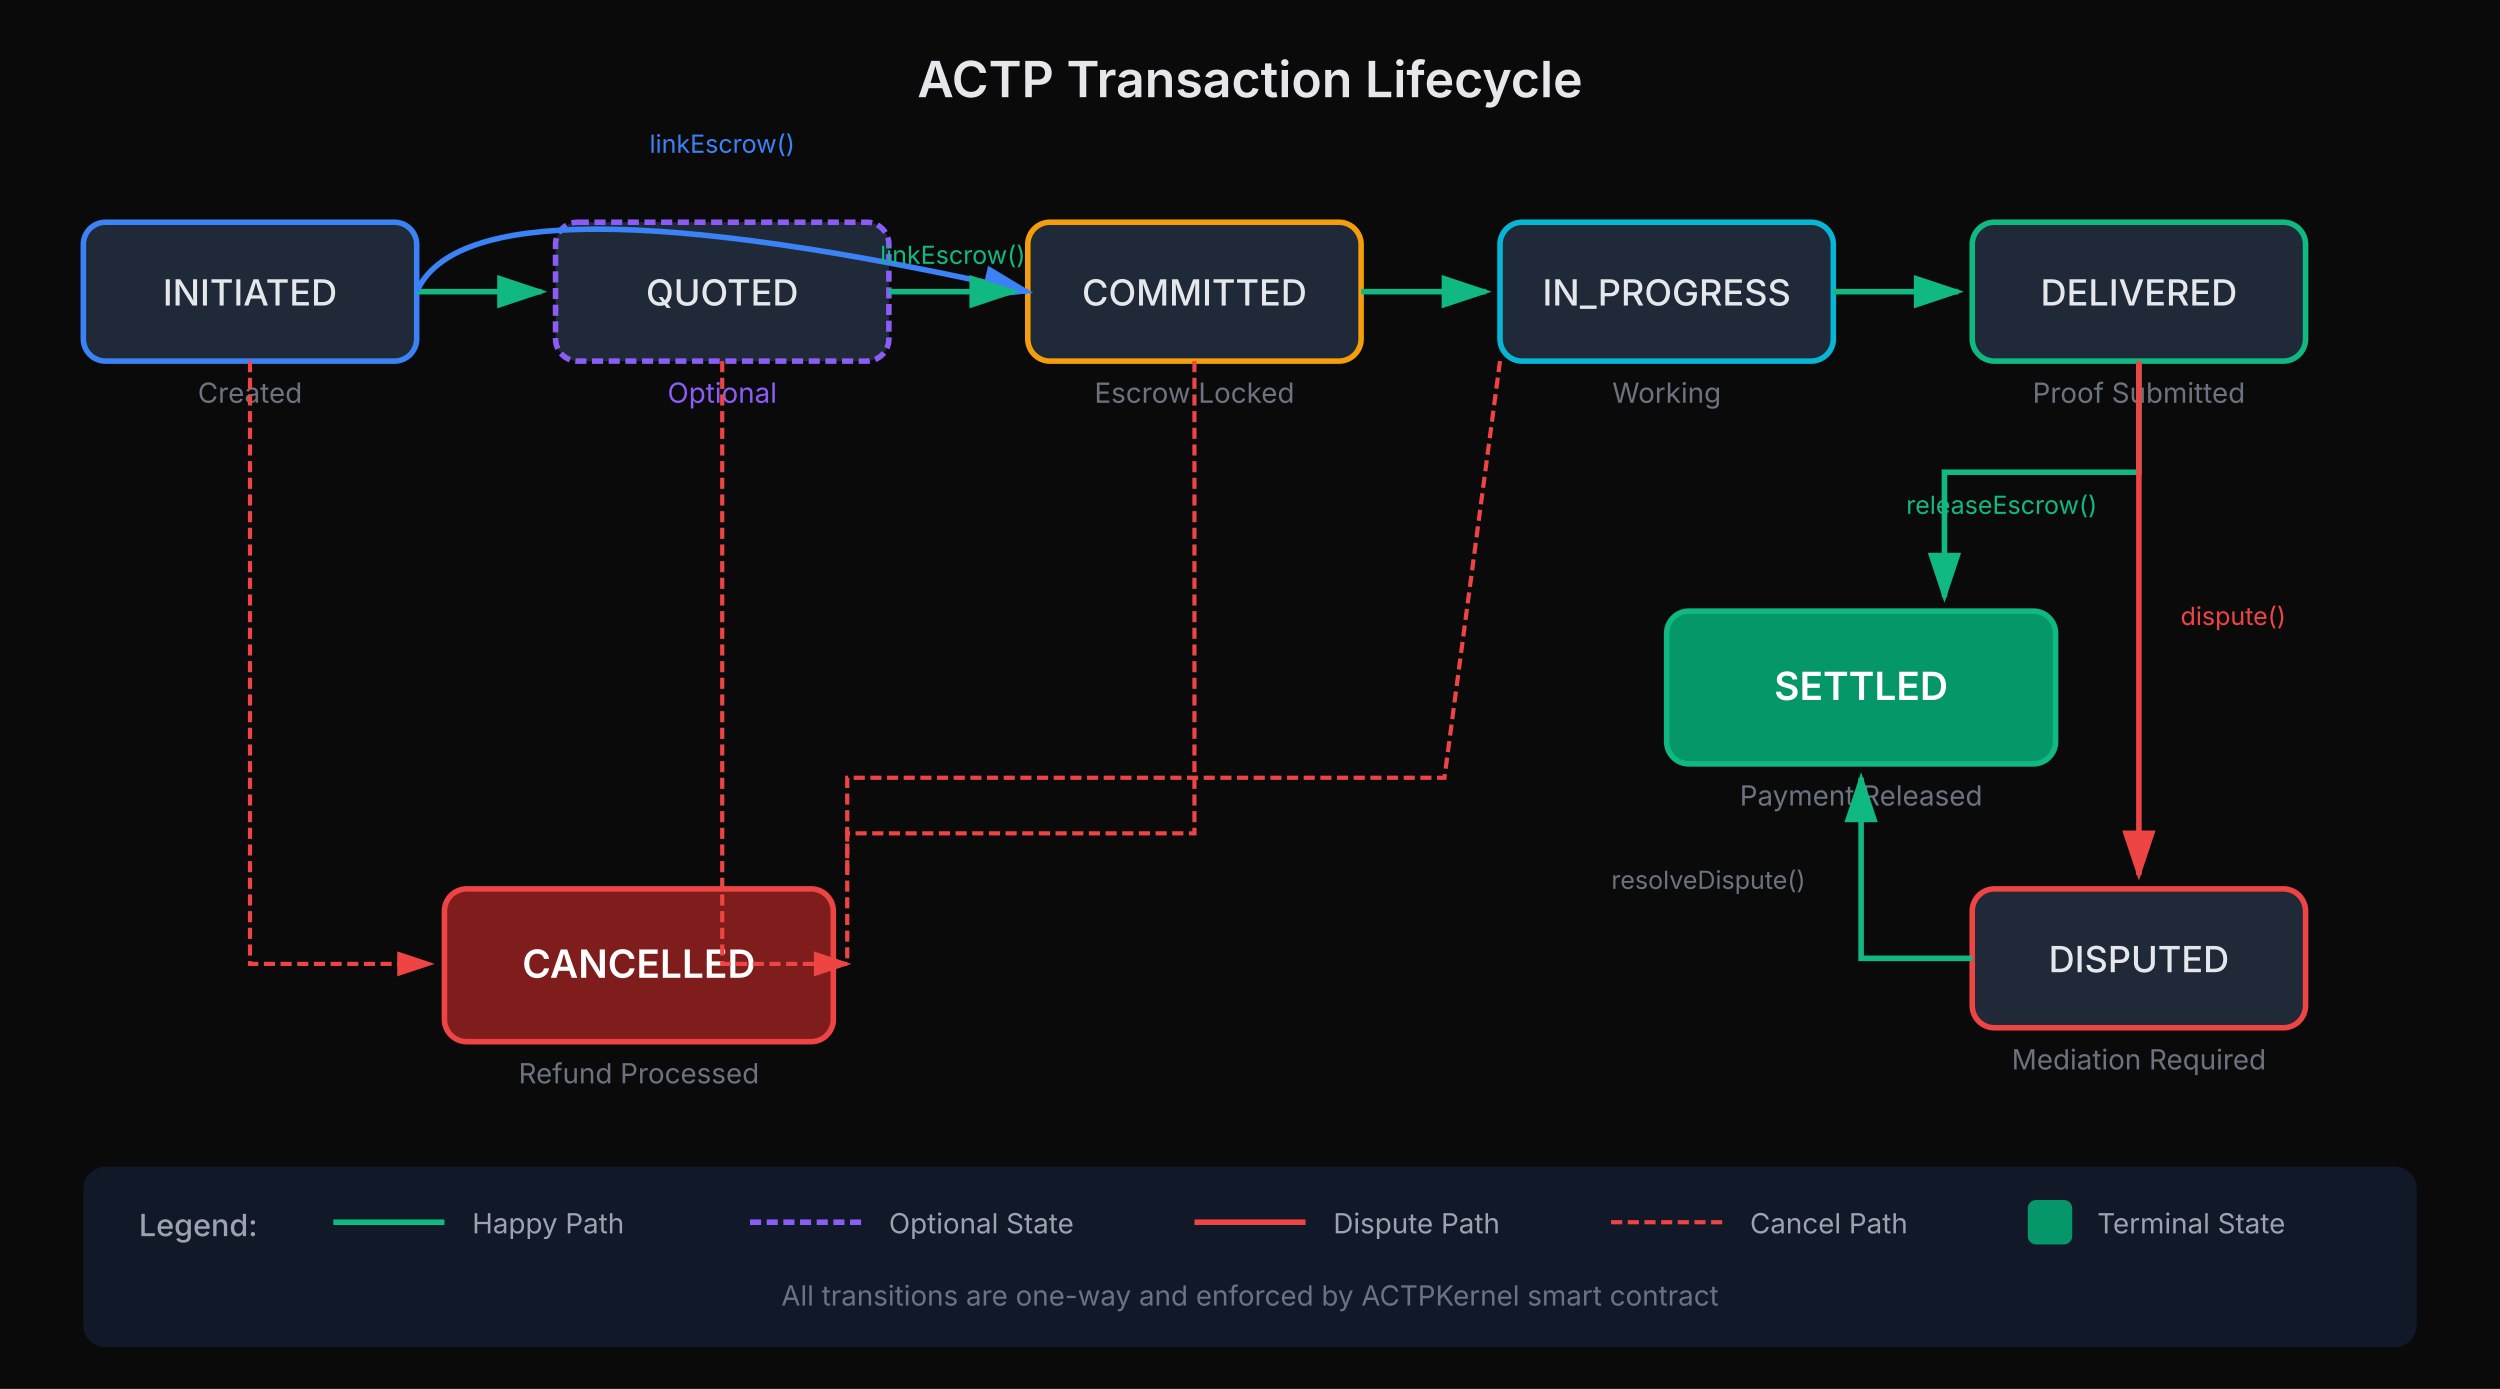
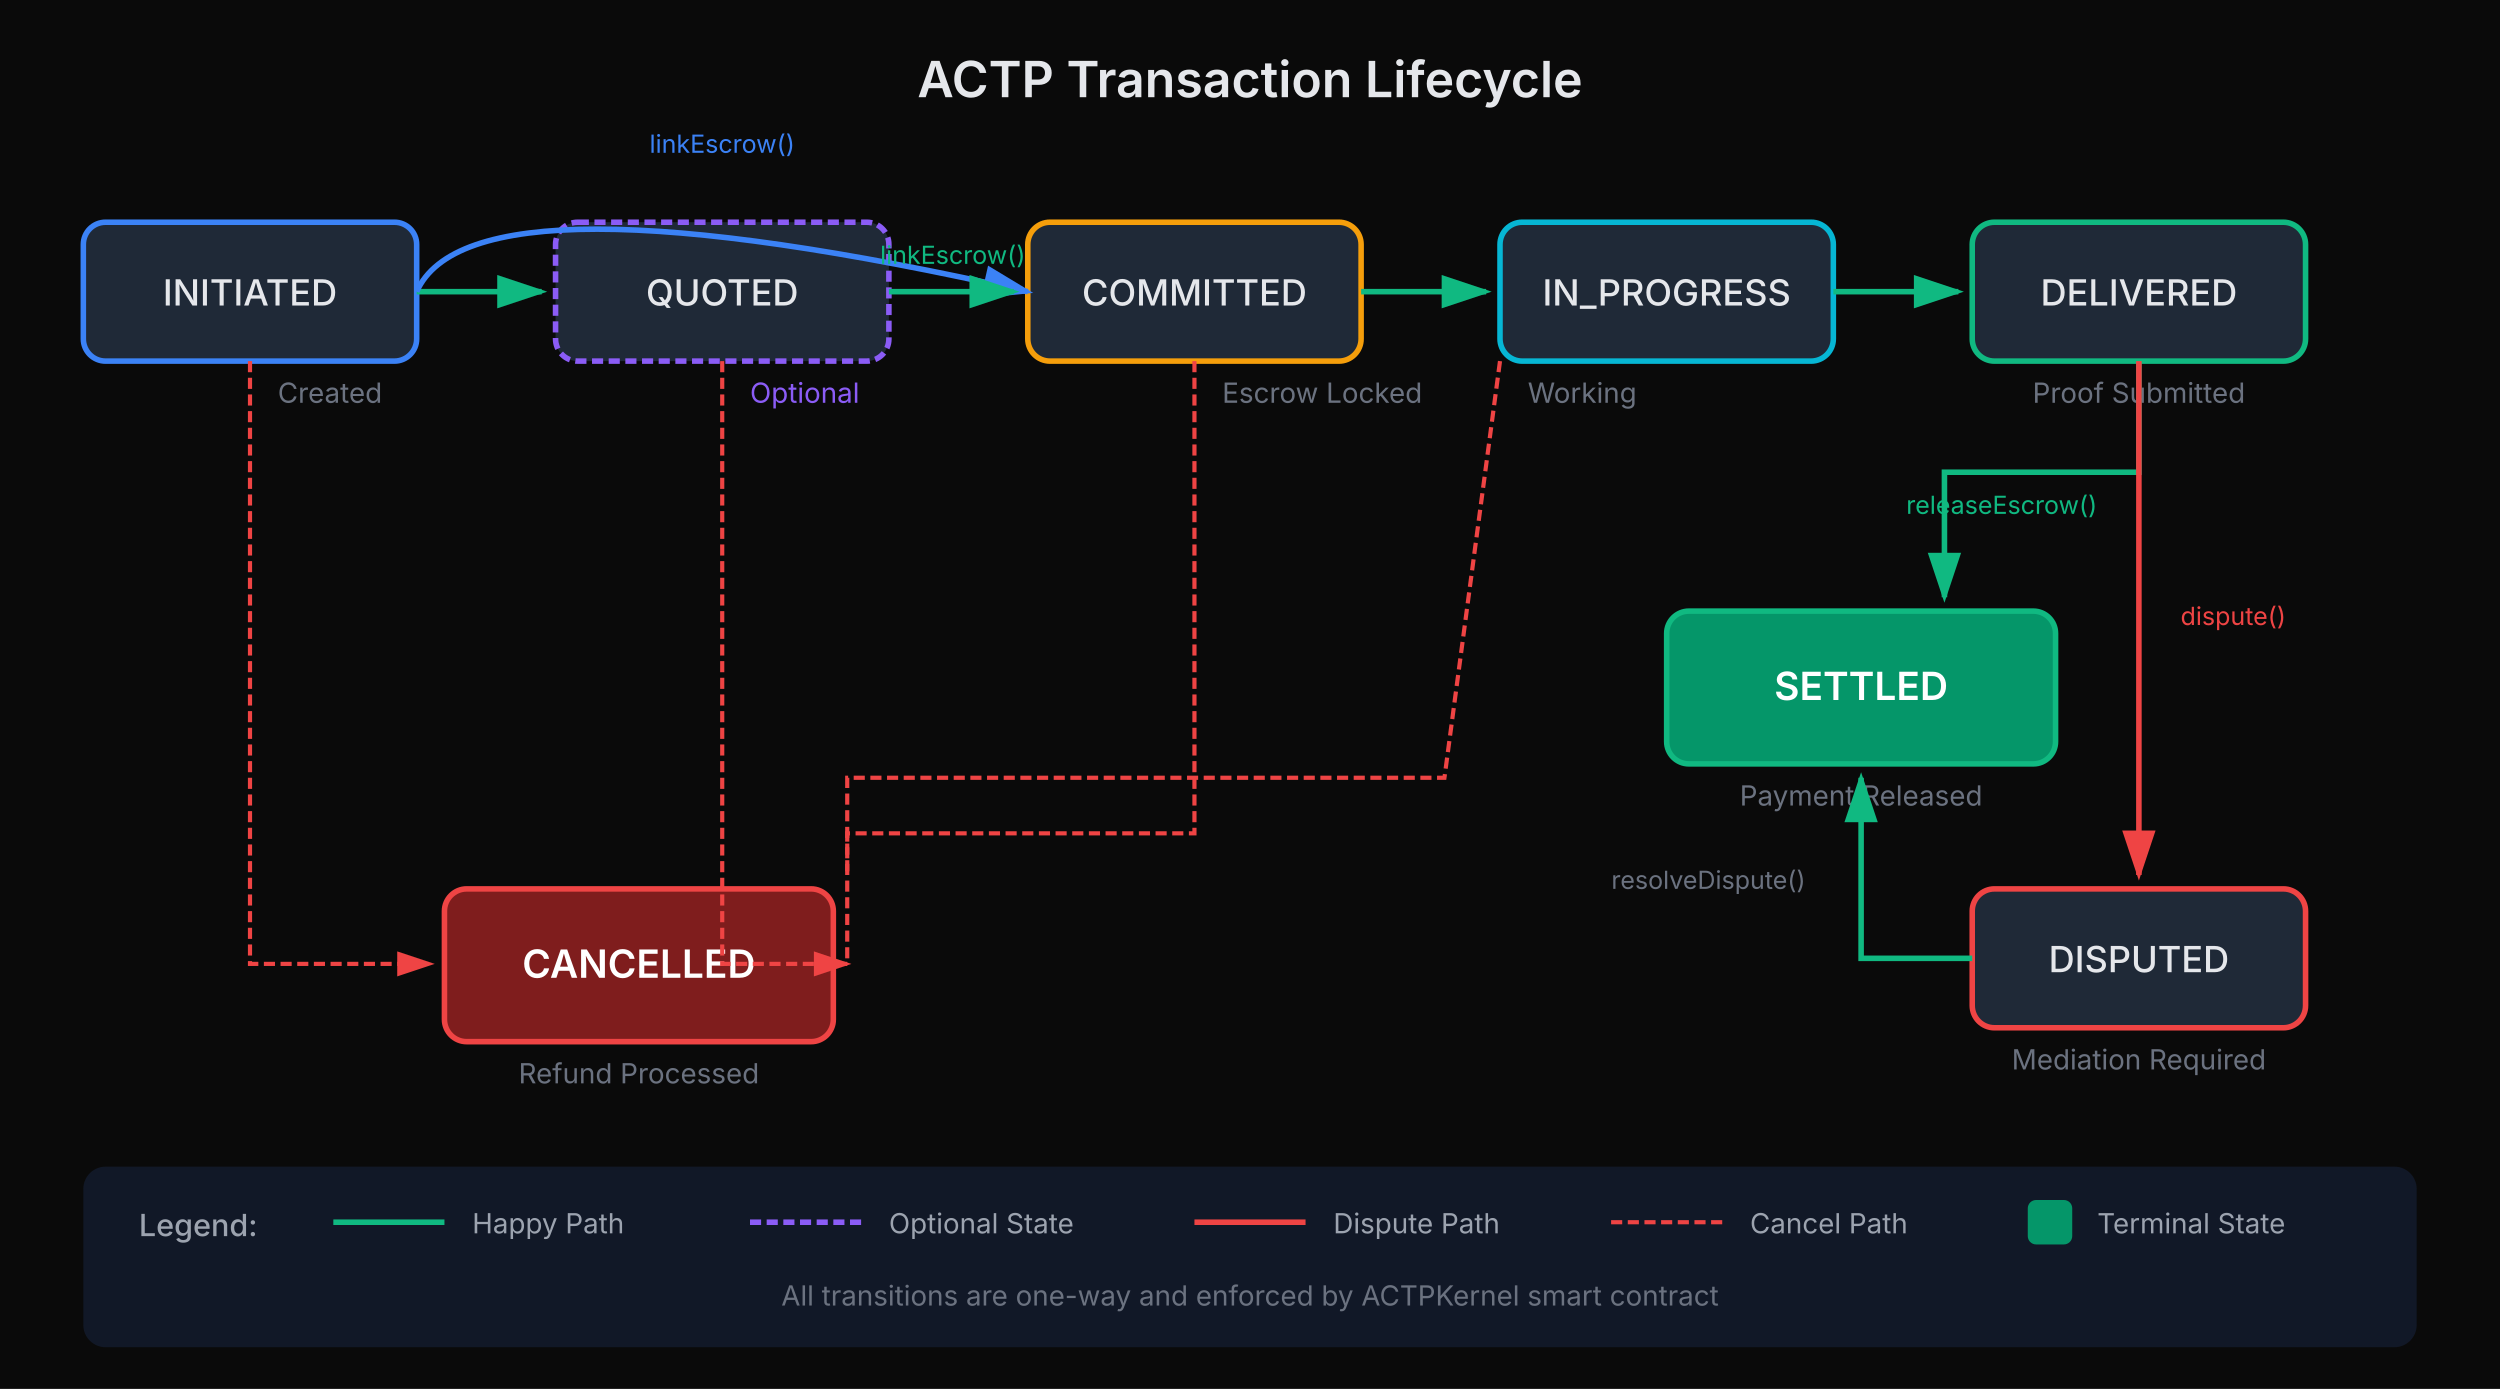
<svg xmlns="http://www.w3.org/2000/svg" width="900" height="500" viewBox="0 0 900 500">
  <rect width="900" height="500" fill="#0A0A0A" />
  <text x="450" y="35" text-anchor="middle" fill="#E5E7EB" font-family="system-ui, -apple-system, sans-serif" font-size="18" font-weight="600">
    ACTP Transaction Lifecycle
  </text>
  <rect x="30" y="80" width="120" height="50" rx="8" fill="#1F2937" stroke="#3B82F6" stroke-width="2" />
  <text x="90" y="110" text-anchor="middle" fill="#E5E7EB" font-family="system-ui, -apple-system, sans-serif" font-size="13" font-weight="500">INITIATED</text>
-   <text x="90" y="145" text-anchor="middle" fill="#6B7280" font-family="system-ui, -apple-system, sans-serif" font-size="10">Created</text>
+   <text x="100" y="145" text-anchor="start" fill="#6B7280" font-family="system-ui, -apple-system, sans-serif" font-size="10">Created</text>
  <rect x="200" y="80" width="120" height="50" rx="8" fill="#1F2937" stroke="#8B5CF6" stroke-width="2" stroke-dasharray="4,2" />
  <text x="260" y="110" text-anchor="middle" fill="#E5E7EB" font-family="system-ui, -apple-system, sans-serif" font-size="13" font-weight="500">QUOTED</text>
-   <text x="260" y="145" text-anchor="middle" fill="#8B5CF6" font-family="system-ui, -apple-system, sans-serif" font-size="10">Optional</text>
+   <text x="270" y="145" text-anchor="start" fill="#8B5CF6" font-family="system-ui, -apple-system, sans-serif" font-size="10">Optional</text>
  <rect x="370" y="80" width="120" height="50" rx="8" fill="#1F2937" stroke="#F59E0B" stroke-width="2" />
  <text x="430" y="110" text-anchor="middle" fill="#E5E7EB" font-family="system-ui, -apple-system, sans-serif" font-size="13" font-weight="500">COMMITTED</text>
-   <text x="430" y="145" text-anchor="middle" fill="#6B7280" font-family="system-ui, -apple-system, sans-serif" font-size="10">Escrow Locked</text>
+   <text x="440" y="145" text-anchor="start" fill="#6B7280" font-family="system-ui, -apple-system, sans-serif" font-size="10">Escrow Locked</text>
  <rect x="540" y="80" width="120" height="50" rx="8" fill="#1F2937" stroke="#06B6D4" stroke-width="2" />
  <text x="600" y="110" text-anchor="middle" fill="#E5E7EB" font-family="system-ui, -apple-system, sans-serif" font-size="13" font-weight="500">IN_PROGRESS</text>
-   <text x="600" y="145" text-anchor="middle" fill="#6B7280" font-family="system-ui, -apple-system, sans-serif" font-size="10">Working</text>
+   <text x="550" y="145" text-anchor="start" fill="#6B7280" font-family="system-ui, -apple-system, sans-serif" font-size="10">Working</text>
  <rect x="710" y="80" width="120" height="50" rx="8" fill="#1F2937" stroke="#10B981" stroke-width="2" />
  <text x="770" y="110" text-anchor="middle" fill="#E5E7EB" font-family="system-ui, -apple-system, sans-serif" font-size="13" font-weight="500">DELIVERED</text>
  <text x="770" y="145" text-anchor="middle" fill="#6B7280" font-family="system-ui, -apple-system, sans-serif" font-size="10">Proof Submitted</text>
  <rect x="600" y="220" width="140" height="55" rx="8" fill="#059669" stroke="#10B981" stroke-width="2" />
  <text x="670" y="252" text-anchor="middle" fill="#FFFFFF" font-family="system-ui, -apple-system, sans-serif" font-size="14" font-weight="600">SETTLED</text>
  <text x="670" y="290" text-anchor="middle" fill="#6B7280" font-family="system-ui, -apple-system, sans-serif" font-size="10">Payment Released</text>
  <rect x="710" y="320" width="120" height="50" rx="8" fill="#1F2937" stroke="#EF4444" stroke-width="2" />
  <text x="770" y="350" text-anchor="middle" fill="#E5E7EB" font-family="system-ui, -apple-system, sans-serif" font-size="13" font-weight="500">DISPUTED</text>
  <text x="770" y="385" text-anchor="middle" fill="#6B7280" font-family="system-ui, -apple-system, sans-serif" font-size="10">Mediation Required</text>
  <rect x="160" y="320" width="140" height="55" rx="8" fill="#7F1D1D" stroke="#EF4444" stroke-width="2" />
  <text x="230" y="352" text-anchor="middle" fill="#FFFFFF" font-family="system-ui, -apple-system, sans-serif" font-size="14" font-weight="600">CANCELLED</text>
  <text x="230" y="390" text-anchor="middle" fill="#6B7280" font-family="system-ui, -apple-system, sans-serif" font-size="10">Refund Processed</text>
  <line x1="150" y1="105" x2="195" y2="105" stroke="#10B981" stroke-width="2" marker-end="url(#arrowGreen)" />
  <path d="M 150 105 Q 170 60 370 105" fill="none" stroke="#3B82F6" stroke-width="2" marker-end="url(#arrowBlue)" />
  <text x="260" y="55" text-anchor="middle" fill="#3B82F6" font-family="system-ui, -apple-system, sans-serif" font-size="9">linkEscrow()</text>
  <line x1="320" y1="105" x2="365" y2="105" stroke="#10B981" stroke-width="2" marker-end="url(#arrowGreen)" />
  <text x="343" y="95" text-anchor="middle" fill="#10B981" font-family="system-ui, -apple-system, sans-serif" font-size="9">linkEscrow()</text>
  <line x1="490" y1="105" x2="535" y2="105" stroke="#10B981" stroke-width="2" marker-end="url(#arrowGreen)" />
  <line x1="660" y1="105" x2="705" y2="105" stroke="#10B981" stroke-width="2" marker-end="url(#arrowGreen)" />
  <path d="M 770 130 L 770 170 L 700 170 L 700 215" fill="none" stroke="#10B981" stroke-width="2" marker-end="url(#arrowGreen)" />
  <text x="755" y="185" text-anchor="end" fill="#10B981" font-family="system-ui, -apple-system, sans-serif" font-size="9">releaseEscrow()</text>
  <line x1="770" y1="130" x2="770" y2="315" stroke="#EF4444" stroke-width="2" marker-end="url(#arrowRed)" />
  <text x="785" y="225" fill="#EF4444" font-family="system-ui, -apple-system, sans-serif" font-size="9">dispute()</text>
  <path d="M 710 345 L 670 345 L 670 280" fill="none" stroke="#10B981" stroke-width="2" marker-end="url(#arrowGreen)" />
  <text x="650" y="320" text-anchor="end" fill="#6B7280" font-family="system-ui, -apple-system, sans-serif" font-size="9">resolveDispute()</text>
  <path d="M 90 130 L 90 347 L 155 347" fill="none" stroke="#EF4444" stroke-width="1.5" stroke-dasharray="4,2" marker-end="url(#arrowRed)" />
  <path d="M 260 130 L 260 347 L 305 347" fill="none" stroke="#EF4444" stroke-width="1.5" stroke-dasharray="4,2" marker-end="url(#arrowRed)" />
  <path d="M 430 130 L 430 300 L 305 300 L 305 347" fill="none" stroke="#EF4444" stroke-width="1.5" stroke-dasharray="4,2" />
  <path d="M 540 130 L 520 280 L 305 280 L 305 315" fill="none" stroke="#EF4444" stroke-width="1.5" stroke-dasharray="4,2" />
  <rect x="30" y="420" width="840" height="65" rx="8" fill="#111827" />
  <text x="50" y="445" fill="#9CA3AF" font-family="system-ui, -apple-system, sans-serif" font-size="11" font-weight="500">Legend:</text>
  <line x1="120" y1="440" x2="160" y2="440" stroke="#10B981" stroke-width="2" />
  <text x="170" y="444" fill="#9CA3AF" font-family="system-ui, -apple-system, sans-serif" font-size="10">Happy Path</text>
  <line x1="270" y1="440" x2="310" y2="440" stroke="#8B5CF6" stroke-width="2" stroke-dasharray="4,2" />
  <text x="320" y="444" fill="#9CA3AF" font-family="system-ui, -apple-system, sans-serif" font-size="10">Optional State</text>
  <line x1="430" y1="440" x2="470" y2="440" stroke="#EF4444" stroke-width="2" />
  <text x="480" y="444" fill="#9CA3AF" font-family="system-ui, -apple-system, sans-serif" font-size="10">Dispute Path</text>
  <line x1="580" y1="440" x2="620" y2="440" stroke="#EF4444" stroke-width="1.5" stroke-dasharray="4,2" />
  <text x="630" y="444" fill="#9CA3AF" font-family="system-ui, -apple-system, sans-serif" font-size="10">Cancel Path</text>
  <rect x="730" y="432" width="16" height="16" rx="3" fill="#059669" />
  <text x="755" y="444" fill="#9CA3AF" font-family="system-ui, -apple-system, sans-serif" font-size="10">Terminal State</text>
  <text x="450" y="470" text-anchor="middle" fill="#6B7280" font-family="system-ui, -apple-system, sans-serif" font-size="10">
    All transitions are one-way and enforced by ACTPKernel smart contract
  </text>
  <defs>
    <marker id="arrow" markerWidth="10" markerHeight="10" refX="8" refY="3" orient="auto" markerUnits="strokeWidth">
      <path d="M0,0 L0,6 L9,3 z" fill="#4B5563" />
    </marker>
    <marker id="arrowBlue" markerWidth="10" markerHeight="10" refX="8" refY="3" orient="auto" markerUnits="strokeWidth">
      <path d="M0,0 L0,6 L9,3 z" fill="#3B82F6" />
    </marker>
    <marker id="arrowGreen" markerWidth="10" markerHeight="10" refX="8" refY="3" orient="auto" markerUnits="strokeWidth">
      <path d="M0,0 L0,6 L9,3 z" fill="#10B981" />
    </marker>
    <marker id="arrowRed" markerWidth="10" markerHeight="10" refX="8" refY="3" orient="auto" markerUnits="strokeWidth">
      <path d="M0,0 L0,6 L9,3 z" fill="#EF4444" />
    </marker>
  </defs>
</svg>
